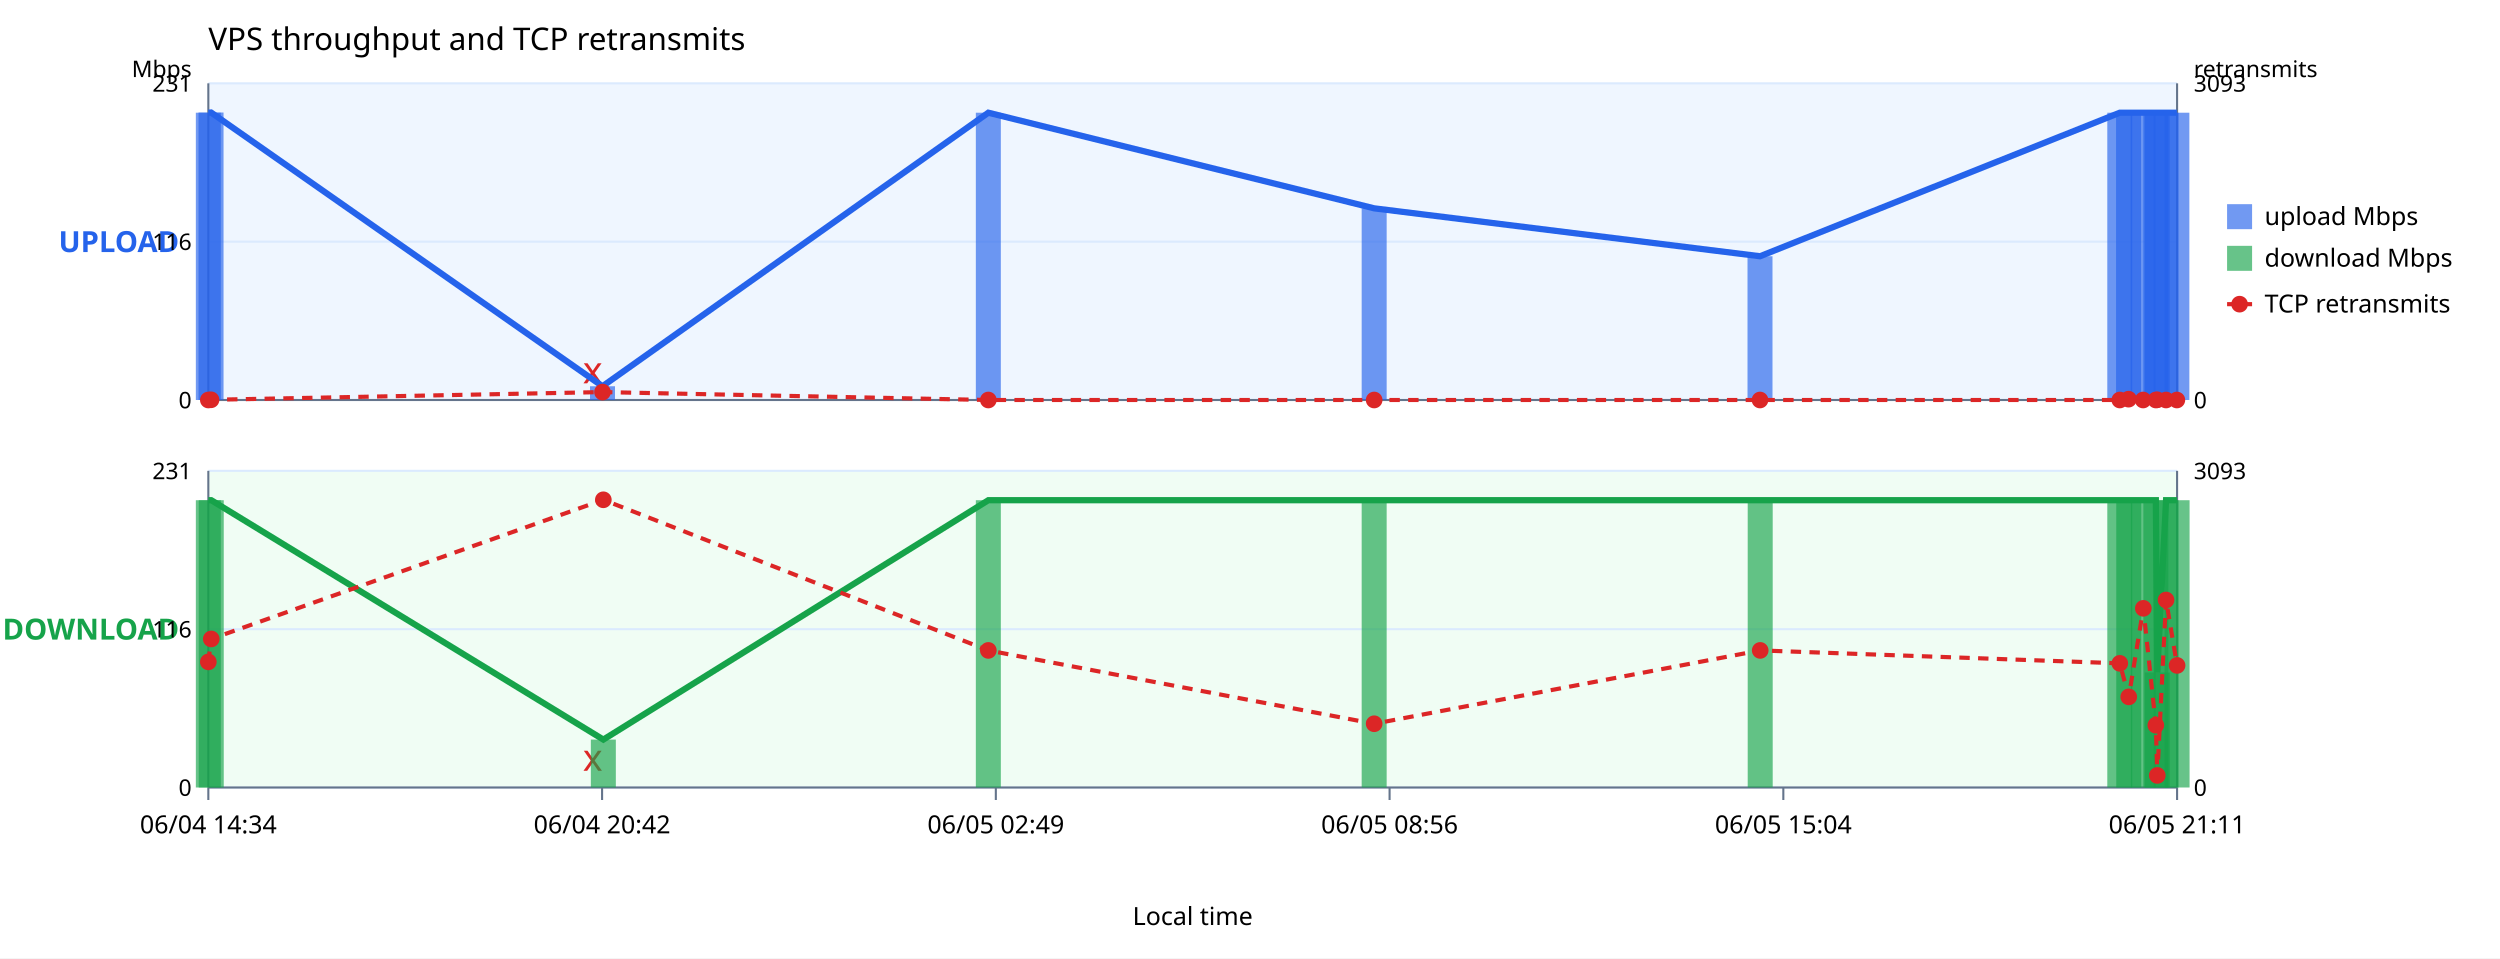
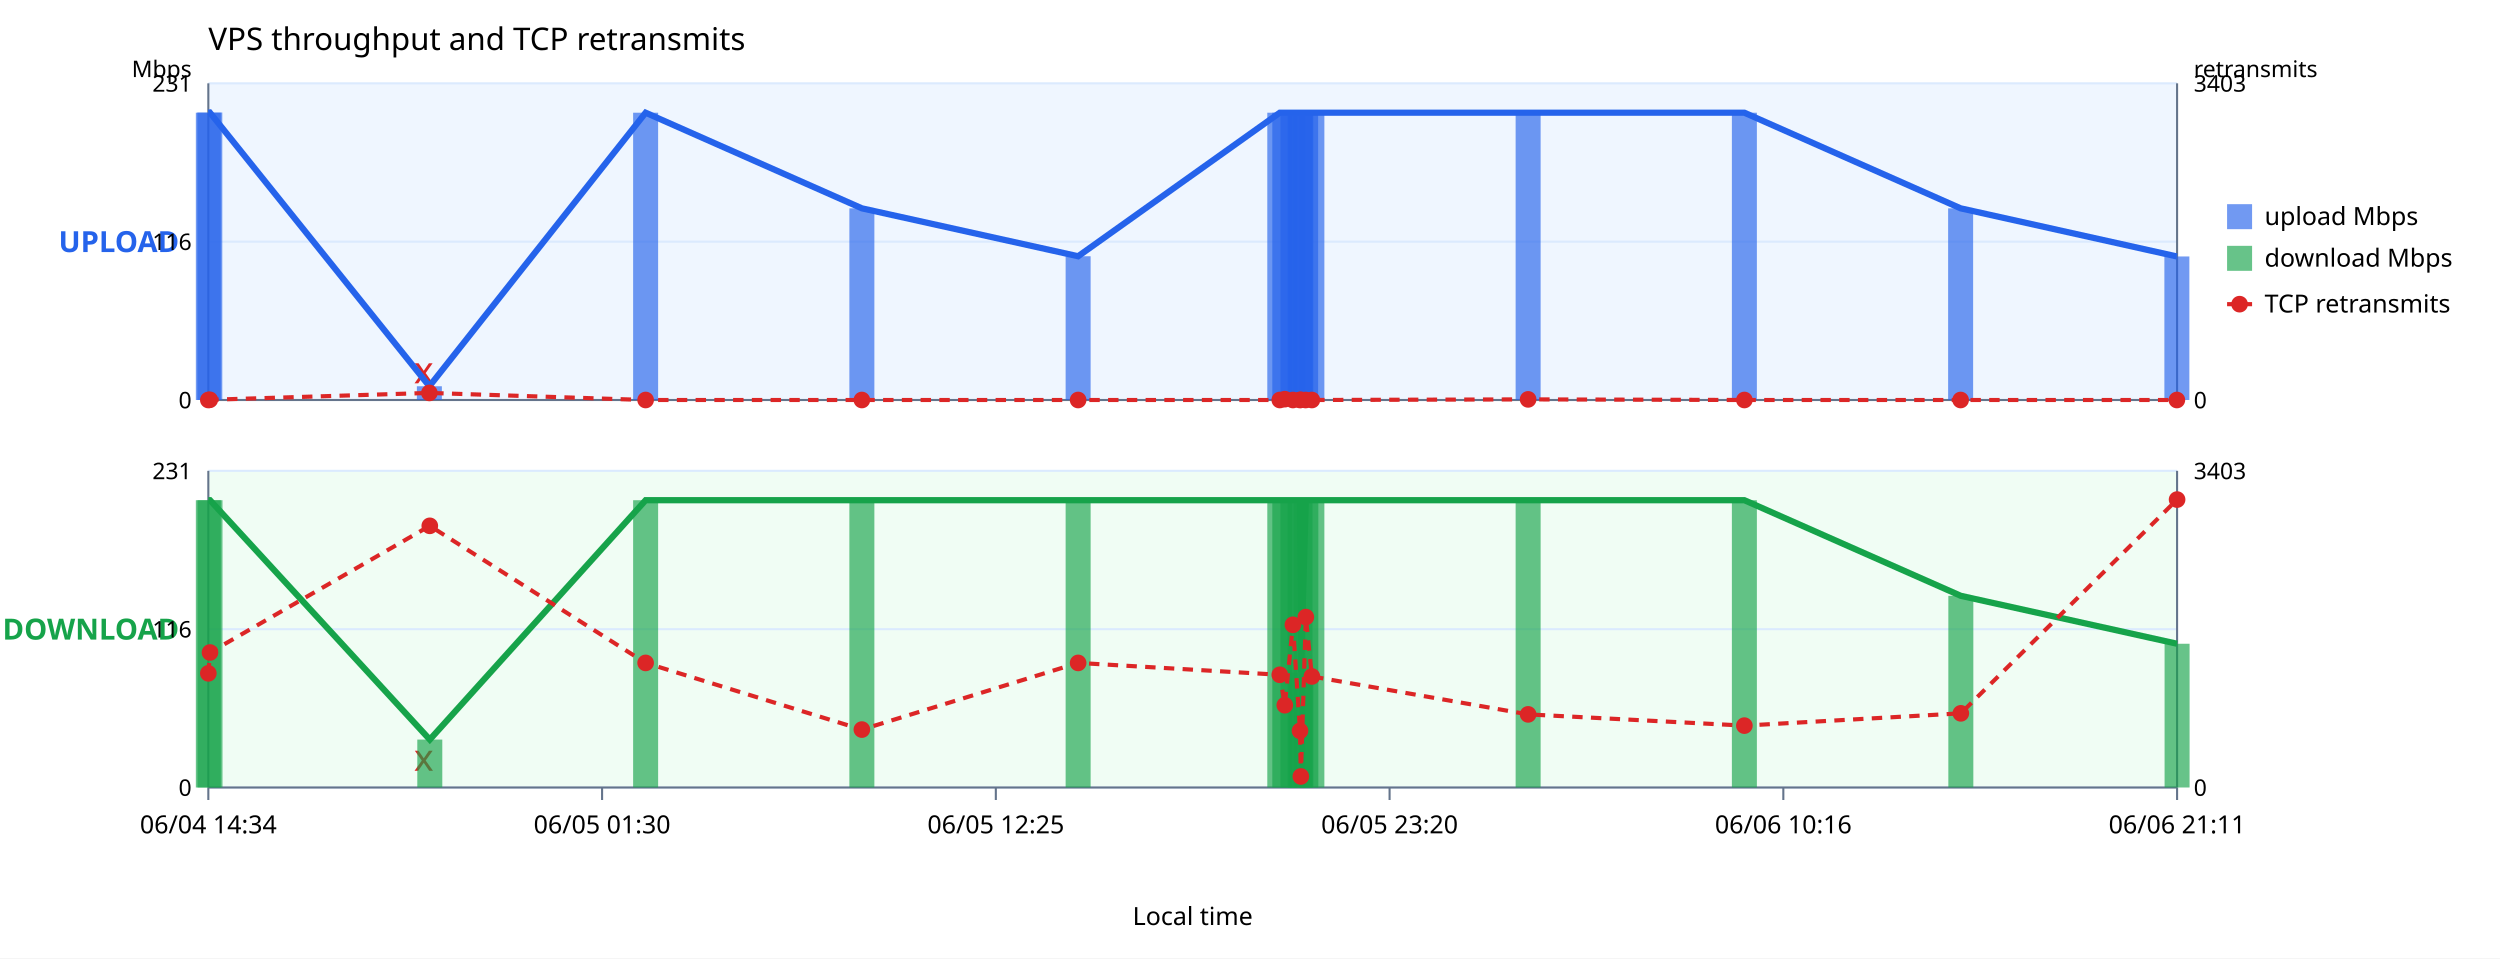
<svg xmlns="http://www.w3.org/2000/svg" viewBox="0 0 1200 460">
  <rect width="1200" height="460" fill="white" />
  <text x="100" y="24" font-family="sans-serif" font-size="15">VPS throughput and TCP retransmits</text>
  <text x="92" y="37" font-family="sans-serif" font-size="11" text-anchor="end">Mbps</text>
  <text x="1053" y="37" font-family="sans-serif" font-size="11">retransmits</text>
  <rect x="100" y="40.0" width="945" height="152.0" fill="#eff6ff" />
  <text x="86" y="121.0" font-family="sans-serif" font-size="14" font-weight="700" fill="#2563eb" text-anchor="end">UPLOAD</text>
  <rect x="100" y="226.0" width="945" height="152.0" fill="#f0fdf4" />
  <text x="86" y="307.0" font-family="sans-serif" font-size="14" font-weight="700" fill="#16a34a" text-anchor="end">DOWNLOAD</text>
  <line x1="100" y1="192.0" x2="1045" y2="192.0" stroke="#dbeafe" />
  <text x="92" y="196.0" font-family="sans-serif" font-size="11" text-anchor="end">0</text>
  <line x1="100" y1="116.0" x2="1045" y2="116.0" stroke="#dbeafe" />
  <text x="92" y="120.0" font-family="sans-serif" font-size="11" text-anchor="end">116</text>
  <line x1="100" y1="40.0" x2="1045" y2="40.0" stroke="#dbeafe" />
  <text x="92" y="44.0" font-family="sans-serif" font-size="11" text-anchor="end">231</text>
  <text x="1053" y="196.0" font-family="sans-serif" font-size="11">0</text>
-   <text x="1053" y="44.0" font-family="sans-serif" font-size="11">3093</text>
+   <text x="1053" y="44.0" font-family="sans-serif" font-size="11">3403</text>
  <line x1="100" y1="192.0" x2="1045" y2="192.0" stroke="#64748b" />
  <line x1="100" y1="40.0" x2="100" y2="192.0" stroke="#64748b" />
  <line x1="1045" y1="40.0" x2="1045" y2="192.0" stroke="#64748b" />
  <line x1="100" y1="378.0" x2="1045" y2="378.0" stroke="#dbeafe" />
  <text x="92" y="382.0" font-family="sans-serif" font-size="11" text-anchor="end">0</text>
  <line x1="100" y1="302.0" x2="1045" y2="302.0" stroke="#dbeafe" />
  <text x="92" y="306.0" font-family="sans-serif" font-size="11" text-anchor="end">116</text>
  <line x1="100" y1="226.0" x2="1045" y2="226.0" stroke="#dbeafe" />
  <text x="92" y="230.0" font-family="sans-serif" font-size="11" text-anchor="end">231</text>
  <text x="1053" y="382.0" font-family="sans-serif" font-size="11">0</text>
-   <text x="1053" y="230.0" font-family="sans-serif" font-size="11">3093</text>
+   <text x="1053" y="230.0" font-family="sans-serif" font-size="11">3403</text>
  <line x1="100" y1="378.0" x2="1045" y2="378.0" stroke="#64748b" />
  <line x1="100" y1="226.0" x2="100" y2="378.0" stroke="#64748b" />
  <line x1="1045" y1="226.0" x2="1045" y2="378.0" stroke="#64748b" />
  <line x1="100.0" y1="378" x2="100.0" y2="384" stroke="#64748b" />
  <text x="100.0" y="400" font-family="sans-serif" font-size="12" text-anchor="middle">06/04 14:34</text>
  <line x1="289.0" y1="378" x2="289.0" y2="384" stroke="#64748b" />
-   <text x="289.0" y="400" font-family="sans-serif" font-size="12" text-anchor="middle">06/04 20:42</text>
+   <text x="289.0" y="400" font-family="sans-serif" font-size="12" text-anchor="middle">06/05 01:30</text>
  <line x1="478.0" y1="378" x2="478.0" y2="384" stroke="#64748b" />
-   <text x="478.0" y="400" font-family="sans-serif" font-size="12" text-anchor="middle">06/05 02:49</text>
+   <text x="478.0" y="400" font-family="sans-serif" font-size="12" text-anchor="middle">06/05 12:25</text>
  <line x1="667.0" y1="378" x2="667.0" y2="384" stroke="#64748b" />
-   <text x="667.0" y="400" font-family="sans-serif" font-size="12" text-anchor="middle">06/05 08:56</text>
+   <text x="667.0" y="400" font-family="sans-serif" font-size="12" text-anchor="middle">06/05 23:20</text>
  <line x1="856.0" y1="378" x2="856.0" y2="384" stroke="#64748b" />
-   <text x="856.0" y="400" font-family="sans-serif" font-size="12" text-anchor="middle">06/05 15:04</text>
+   <text x="856.0" y="400" font-family="sans-serif" font-size="12" text-anchor="middle">06/06 10:16</text>
  <line x1="1045.0" y1="378" x2="1045.0" y2="384" stroke="#64748b" />
-   <text x="1045.0" y="400" font-family="sans-serif" font-size="12" text-anchor="middle">06/05 21:11</text>
+   <text x="1045.0" y="400" font-family="sans-serif" font-size="12" text-anchor="middle">06/06 21:11</text>
  <text x="572.5" y="444" font-family="sans-serif" font-size="12" text-anchor="middle">Local time</text>
  <rect x="94.0" y="54.1" width="12" height="137.9" fill="#2563eb" opacity="0.65" />
  <rect x="94.0" y="240.1" width="12" height="137.9" fill="#16a34a" opacity="0.65" />
-   <rect x="95.3" y="54.0" width="12" height="138.0" fill="#2563eb" opacity="0.65" />
-   <rect x="95.4" y="240.1" width="12" height="137.9" fill="#16a34a" opacity="0.65" />
-   <text x="284.5" y="184.0" font-family="sans-serif" font-size="18" fill="#dc2626" text-anchor="middle">x</text>
-   <text x="284.5" y="370.0" font-family="sans-serif" font-size="18" fill="#dc2626" text-anchor="middle">x</text>
-   <rect x="283.2" y="185.4" width="12" height="6.6" fill="#2563eb" opacity="0.65" />
-   <rect x="283.6" y="355.0" width="12" height="23.0" fill="#16a34a" opacity="0.65" />
-   <rect x="468.4" y="54.1" width="12" height="137.9" fill="#2563eb" opacity="0.65" />
-   <rect x="468.4" y="240.1" width="12" height="137.9" fill="#16a34a" opacity="0.65" />
-   <rect x="653.6" y="100.0" width="12" height="92.0" fill="#2563eb" opacity="0.65" />
-   <rect x="653.6" y="240.1" width="12" height="137.9" fill="#16a34a" opacity="0.65" />
-   <rect x="838.8" y="123.0" width="12" height="69.0" fill="#2563eb" opacity="0.65" />
-   <rect x="838.9" y="240.1" width="12" height="137.9" fill="#16a34a" opacity="0.65" />
-   <rect x="1011.5" y="54.1" width="12" height="137.9" fill="#2563eb" opacity="0.65" />
-   <rect x="1011.5" y="240.1" width="12" height="137.9" fill="#16a34a" opacity="0.65" />
-   <rect x="1015.7" y="54.1" width="12" height="137.9" fill="#2563eb" opacity="0.65" />
-   <rect x="1015.8" y="240.1" width="12" height="137.9" fill="#16a34a" opacity="0.65" />
-   <rect x="1022.7" y="54.1" width="12" height="137.9" fill="#2563eb" opacity="0.65" />
-   <rect x="1022.8" y="240.1" width="12" height="137.9" fill="#16a34a" opacity="0.65" />
-   <rect x="1028.8" y="54.1" width="12" height="137.9" fill="#2563eb" opacity="0.65" />
-   <rect x="1028.8" y="240.1" width="12" height="137.9" fill="#16a34a" opacity="0.65" />
-   <rect x="1029.5" y="54.1" width="12" height="137.9" fill="#2563eb" opacity="0.65" />
-   <rect x="1029.5" y="322.8" width="12" height="55.2" fill="#16a34a" opacity="0.65" />
-   <rect x="1033.7" y="54.1" width="12" height="137.9" fill="#2563eb" opacity="0.65" />
-   <rect x="1033.7" y="240.1" width="12" height="137.9" fill="#16a34a" opacity="0.65" />
-   <rect x="1038.9" y="54.1" width="12" height="137.9" fill="#2563eb" opacity="0.65" />
-   <rect x="1039.0" y="240.1" width="12" height="137.9" fill="#16a34a" opacity="0.65" />
-   <polyline points="100.0,54.1 101.3,54.0 289.2,185.4 474.4,54.1 659.6,100.0 844.8,123.0 1017.5,54.1 1021.7,54.1 1028.7,54.1 1034.8,54.1 1035.5,54.1 1039.7,54.1 1044.9,54.1" fill="none" stroke="#2563eb" stroke-width="3" />
-   <polyline points="100.0,240.1 101.4,240.1 289.6,355.0 474.4,240.1 659.6,240.1 844.9,240.1 1017.5,240.1 1021.8,240.1 1028.8,240.1 1034.8,240.1 1035.5,322.8 1039.7,240.1 1045.0,240.1" fill="none" stroke="#16a34a" stroke-width="3" />
-   <polyline points="100.0,192.0 101.3,191.9 289.2,188.2 474.4,192.0 659.6,192.0 844.8,192.0 1017.5,192.0 1021.7,191.6 1028.7,192.0 1034.8,192.0 1035.5,191.9 1039.7,192.0 1044.9,192.0" fill="none" stroke="#dc2626" stroke-width="2" stroke-dasharray="5 4" />
+   <rect x="94.7" y="54.0" width="12" height="138.0" fill="#2563eb" opacity="0.65" />
+   <rect x="94.8" y="240.1" width="12" height="137.9" fill="#16a34a" opacity="0.65" />
+   <text x="203.4" y="184.0" font-family="sans-serif" font-size="18" fill="#dc2626" text-anchor="middle">x</text>
+   <text x="203.4" y="370.0" font-family="sans-serif" font-size="18" fill="#dc2626" text-anchor="middle">x</text>
+   <rect x="200.1" y="185.4" width="12" height="6.6" fill="#2563eb" opacity="0.65" />
+   <rect x="200.3" y="355.0" width="12" height="23.0" fill="#16a34a" opacity="0.65" />
+   <rect x="303.9" y="54.1" width="12" height="137.9" fill="#2563eb" opacity="0.65" />
+   <rect x="303.9" y="240.1" width="12" height="137.9" fill="#16a34a" opacity="0.65" />
+   <rect x="407.7" y="100.0" width="12" height="92.0" fill="#2563eb" opacity="0.65" />
+   <rect x="407.7" y="240.1" width="12" height="137.9" fill="#16a34a" opacity="0.65" />
+   <rect x="511.5" y="123.0" width="12" height="69.0" fill="#2563eb" opacity="0.65" />
+   <rect x="511.5" y="240.1" width="12" height="137.9" fill="#16a34a" opacity="0.65" />
+   <rect x="608.3" y="54.1" width="12" height="137.9" fill="#2563eb" opacity="0.65" />
+   <rect x="608.3" y="240.1" width="12" height="137.9" fill="#16a34a" opacity="0.65" />
+   <rect x="610.7" y="54.1" width="12" height="137.9" fill="#2563eb" opacity="0.65" />
+   <rect x="610.7" y="240.1" width="12" height="137.9" fill="#16a34a" opacity="0.65" />
+   <rect x="614.6" y="54.1" width="12" height="137.9" fill="#2563eb" opacity="0.65" />
+   <rect x="614.6" y="240.1" width="12" height="137.9" fill="#16a34a" opacity="0.65" />
+   <rect x="618.0" y="54.1" width="12" height="137.9" fill="#2563eb" opacity="0.65" />
+   <rect x="618.0" y="240.1" width="12" height="137.9" fill="#16a34a" opacity="0.65" />
+   <rect x="618.4" y="54.1" width="12" height="137.9" fill="#2563eb" opacity="0.65" />
+   <rect x="618.4" y="322.8" width="12" height="55.2" fill="#16a34a" opacity="0.65" />
+   <rect x="620.7" y="54.1" width="12" height="137.9" fill="#2563eb" opacity="0.65" />
+   <rect x="620.8" y="240.1" width="12" height="137.9" fill="#16a34a" opacity="0.65" />
+   <rect x="623.7" y="54.1" width="12" height="137.9" fill="#2563eb" opacity="0.65" />
+   <rect x="623.7" y="240.1" width="12" height="137.9" fill="#16a34a" opacity="0.65" />
+   <rect x="727.5" y="54.1" width="12" height="137.9" fill="#2563eb" opacity="0.65" />
+   <rect x="727.5" y="240.1" width="12" height="137.9" fill="#16a34a" opacity="0.65" />
+   <rect x="831.3" y="54.1" width="12" height="137.9" fill="#2563eb" opacity="0.65" />
+   <rect x="831.3" y="240.1" width="12" height="137.9" fill="#16a34a" opacity="0.65" />
+   <rect x="935.1" y="100.0" width="12" height="92.0" fill="#2563eb" opacity="0.65" />
+   <rect x="935.2" y="286.0" width="12" height="92.0" fill="#16a34a" opacity="0.65" />
+   <rect x="1038.9" y="123.1" width="12" height="68.9" fill="#2563eb" opacity="0.65" />
+   <rect x="1039.0" y="309.0" width="12" height="69.0" fill="#16a34a" opacity="0.65" />
+   <polyline points="100.0,54.1 100.7,54.0 206.1,185.4 309.9,54.1 413.7,100.0 517.5,123.0 614.3,54.1 616.7,54.1 620.6,54.1 624.0,54.1 624.4,54.1 626.7,54.1 629.7,54.1 733.5,54.1 837.3,54.1 941.1,100.0 1044.9,123.1" fill="none" stroke="#2563eb" stroke-width="3" />
+   <polyline points="100.0,240.1 100.8,240.1 206.3,355.0 309.9,240.1 413.7,240.1 517.5,240.1 614.3,240.1 616.7,240.1 620.6,240.1 624.0,240.1 624.4,322.8 626.8,240.1 629.7,240.1 733.5,240.1 837.3,240.1 941.2,286.0 1045.0,309.0" fill="none" stroke="#16a34a" stroke-width="3" />
+   <polyline points="100.0,192.0 100.7,191.9 206.1,188.6 309.9,192.0 413.7,192.0 517.5,192.0 614.3,192.0 616.7,191.6 620.6,192.0 624.0,192.0 624.4,191.9 626.7,192.0 629.7,192.0 733.5,191.7 837.3,192.0 941.1,192.0 1044.9,192.0" fill="none" stroke="#dc2626" stroke-width="2" stroke-dasharray="5 4" />
  <circle cx="100.0" cy="192.0" r="4" fill="#dc2626" />
-   <circle cx="101.3" cy="191.9" r="4" fill="#dc2626" />
-   <circle cx="289.2" cy="188.2" r="4" fill="#dc2626" />
-   <circle cx="474.4" cy="192.0" r="4" fill="#dc2626" />
-   <circle cx="659.6" cy="192.0" r="4" fill="#dc2626" />
-   <circle cx="844.8" cy="192.0" r="4" fill="#dc2626" />
-   <circle cx="1017.5" cy="192.0" r="4" fill="#dc2626" />
-   <circle cx="1021.7" cy="191.6" r="4" fill="#dc2626" />
-   <circle cx="1028.7" cy="192.0" r="4" fill="#dc2626" />
-   <circle cx="1034.8" cy="192.0" r="4" fill="#dc2626" />
-   <circle cx="1035.5" cy="191.9" r="4" fill="#dc2626" />
-   <circle cx="1039.7" cy="192.0" r="4" fill="#dc2626" />
+   <circle cx="100.7" cy="191.9" r="4" fill="#dc2626" />
+   <circle cx="206.1" cy="188.6" r="4" fill="#dc2626" />
+   <circle cx="309.9" cy="192.0" r="4" fill="#dc2626" />
+   <circle cx="413.7" cy="192.0" r="4" fill="#dc2626" />
+   <circle cx="517.5" cy="192.0" r="4" fill="#dc2626" />
+   <circle cx="614.3" cy="192.0" r="4" fill="#dc2626" />
+   <circle cx="616.7" cy="191.6" r="4" fill="#dc2626" />
+   <circle cx="620.6" cy="192.0" r="4" fill="#dc2626" />
+   <circle cx="624.0" cy="192.0" r="4" fill="#dc2626" />
+   <circle cx="624.4" cy="191.9" r="4" fill="#dc2626" />
+   <circle cx="626.7" cy="192.0" r="4" fill="#dc2626" />
+   <circle cx="629.7" cy="192.0" r="4" fill="#dc2626" />
+   <circle cx="733.5" cy="191.7" r="4" fill="#dc2626" />
+   <circle cx="837.3" cy="192.0" r="4" fill="#dc2626" />
+   <circle cx="941.1" cy="192.0" r="4" fill="#dc2626" />
  <circle cx="1044.9" cy="192.0" r="4" fill="#dc2626" />
-   <polyline points="100.0,317.7 101.4,306.7 289.6,239.9 474.4,312.2 659.6,347.4 844.9,312.2 1017.5,318.4 1021.8,334.5 1028.8,292.0 1034.8,348.1 1035.5,372.2 1039.7,288.0 1045.0,319.4" fill="none" stroke="#dc2626" stroke-width="2" stroke-dasharray="5 4" />
-   <circle cx="100.0" cy="317.7" r="4" fill="#dc2626" />
-   <circle cx="101.4" cy="306.7" r="4" fill="#dc2626" />
-   <circle cx="289.6" cy="239.9" r="4" fill="#dc2626" />
-   <circle cx="474.4" cy="312.2" r="4" fill="#dc2626" />
-   <circle cx="659.6" cy="347.4" r="4" fill="#dc2626" />
-   <circle cx="844.9" cy="312.2" r="4" fill="#dc2626" />
-   <circle cx="1017.5" cy="318.4" r="4" fill="#dc2626" />
-   <circle cx="1021.8" cy="334.5" r="4" fill="#dc2626" />
-   <circle cx="1028.8" cy="292.0" r="4" fill="#dc2626" />
-   <circle cx="1034.8" cy="348.1" r="4" fill="#dc2626" />
-   <circle cx="1035.5" cy="372.2" r="4" fill="#dc2626" />
-   <circle cx="1039.7" cy="288.0" r="4" fill="#dc2626" />
-   <circle cx="1045.0" cy="319.4" r="4" fill="#dc2626" />
+   <polyline points="100.0,323.2 100.8,313.2 206.3,252.4 309.9,318.2 413.7,350.2 517.5,318.2 614.3,323.9 616.7,338.5 620.6,299.9 624.0,350.8 624.4,372.7 626.8,296.2 629.7,324.7 733.5,342.9 837.3,348.3 941.2,342.4 1045.0,239.8" fill="none" stroke="#dc2626" stroke-width="2" stroke-dasharray="5 4" />
+   <circle cx="100.0" cy="323.2" r="4" fill="#dc2626" />
+   <circle cx="100.8" cy="313.2" r="4" fill="#dc2626" />
+   <circle cx="206.3" cy="252.4" r="4" fill="#dc2626" />
+   <circle cx="309.9" cy="318.2" r="4" fill="#dc2626" />
+   <circle cx="413.7" cy="350.2" r="4" fill="#dc2626" />
+   <circle cx="517.5" cy="318.2" r="4" fill="#dc2626" />
+   <circle cx="614.3" cy="323.9" r="4" fill="#dc2626" />
+   <circle cx="616.7" cy="338.5" r="4" fill="#dc2626" />
+   <circle cx="620.6" cy="299.9" r="4" fill="#dc2626" />
+   <circle cx="624.0" cy="350.8" r="4" fill="#dc2626" />
+   <circle cx="624.4" cy="372.7" r="4" fill="#dc2626" />
+   <circle cx="626.8" cy="296.2" r="4" fill="#dc2626" />
+   <circle cx="629.7" cy="324.7" r="4" fill="#dc2626" />
+   <circle cx="733.5" cy="342.9" r="4" fill="#dc2626" />
+   <circle cx="837.3" cy="348.3" r="4" fill="#dc2626" />
+   <circle cx="941.2" cy="342.4" r="4" fill="#dc2626" />
+   <circle cx="1045.0" cy="239.8" r="4" fill="#dc2626" />
  <rect x="1069" y="98" width="12" height="12" fill="#2563eb" opacity="0.65" />
  <text x="1087" y="108" font-family="sans-serif" font-size="12">upload Mbps</text>
  <rect x="1069" y="118" width="12" height="12" fill="#16a34a" opacity="0.65" />
  <text x="1087" y="128" font-family="sans-serif" font-size="12">download Mbps</text>
  <line x1="1069" y1="146" x2="1081" y2="146" stroke="#dc2626" stroke-width="2" stroke-dasharray="5 4" />
  <circle cx="1075" cy="146" r="4" fill="#dc2626" />
  <text x="1087" y="150" font-family="sans-serif" font-size="12">TCP retransmits</text>
  <line id="inspect-cursor-line" x1="0" y1="40.0" x2="0" y2="378" stroke="#111827" stroke-width="1" stroke-dasharray="4 4" visibility="hidden" pointer-events="none" />
  <circle id="inspect-cursor-dot" cx="0" cy="0" r="5" fill="#2563eb" stroke="white" stroke-width="2" visibility="hidden" pointer-events="none" />
  <g id="inspect-tooltip" visibility="hidden" pointer-events="none">
    <rect id="inspect-tooltip-bg" x="0" y="0" width="300" height="108" rx="5" fill="#111827" opacity="0.92" />
    <text id="inspect-line-0" x="10" y="20" font-family="sans-serif" font-size="13" fill="white" />
    <text id="inspect-line-1" x="10" y="38" font-family="sans-serif" font-size="13" fill="white" />
    <text id="inspect-line-2" x="10" y="56" font-family="sans-serif" font-size="13" fill="white" />
    <text id="inspect-line-3" x="10" y="74" font-family="sans-serif" font-size="13" fill="white" />
    <text id="inspect-line-4" x="10" y="92" font-family="sans-serif" font-size="13" fill="white" />
  </g>
  <rect id="inspect-hit-area" x="100" y="40.0" width="945" height="338.0" fill="transparent" pointer-events="all" />
</svg>
